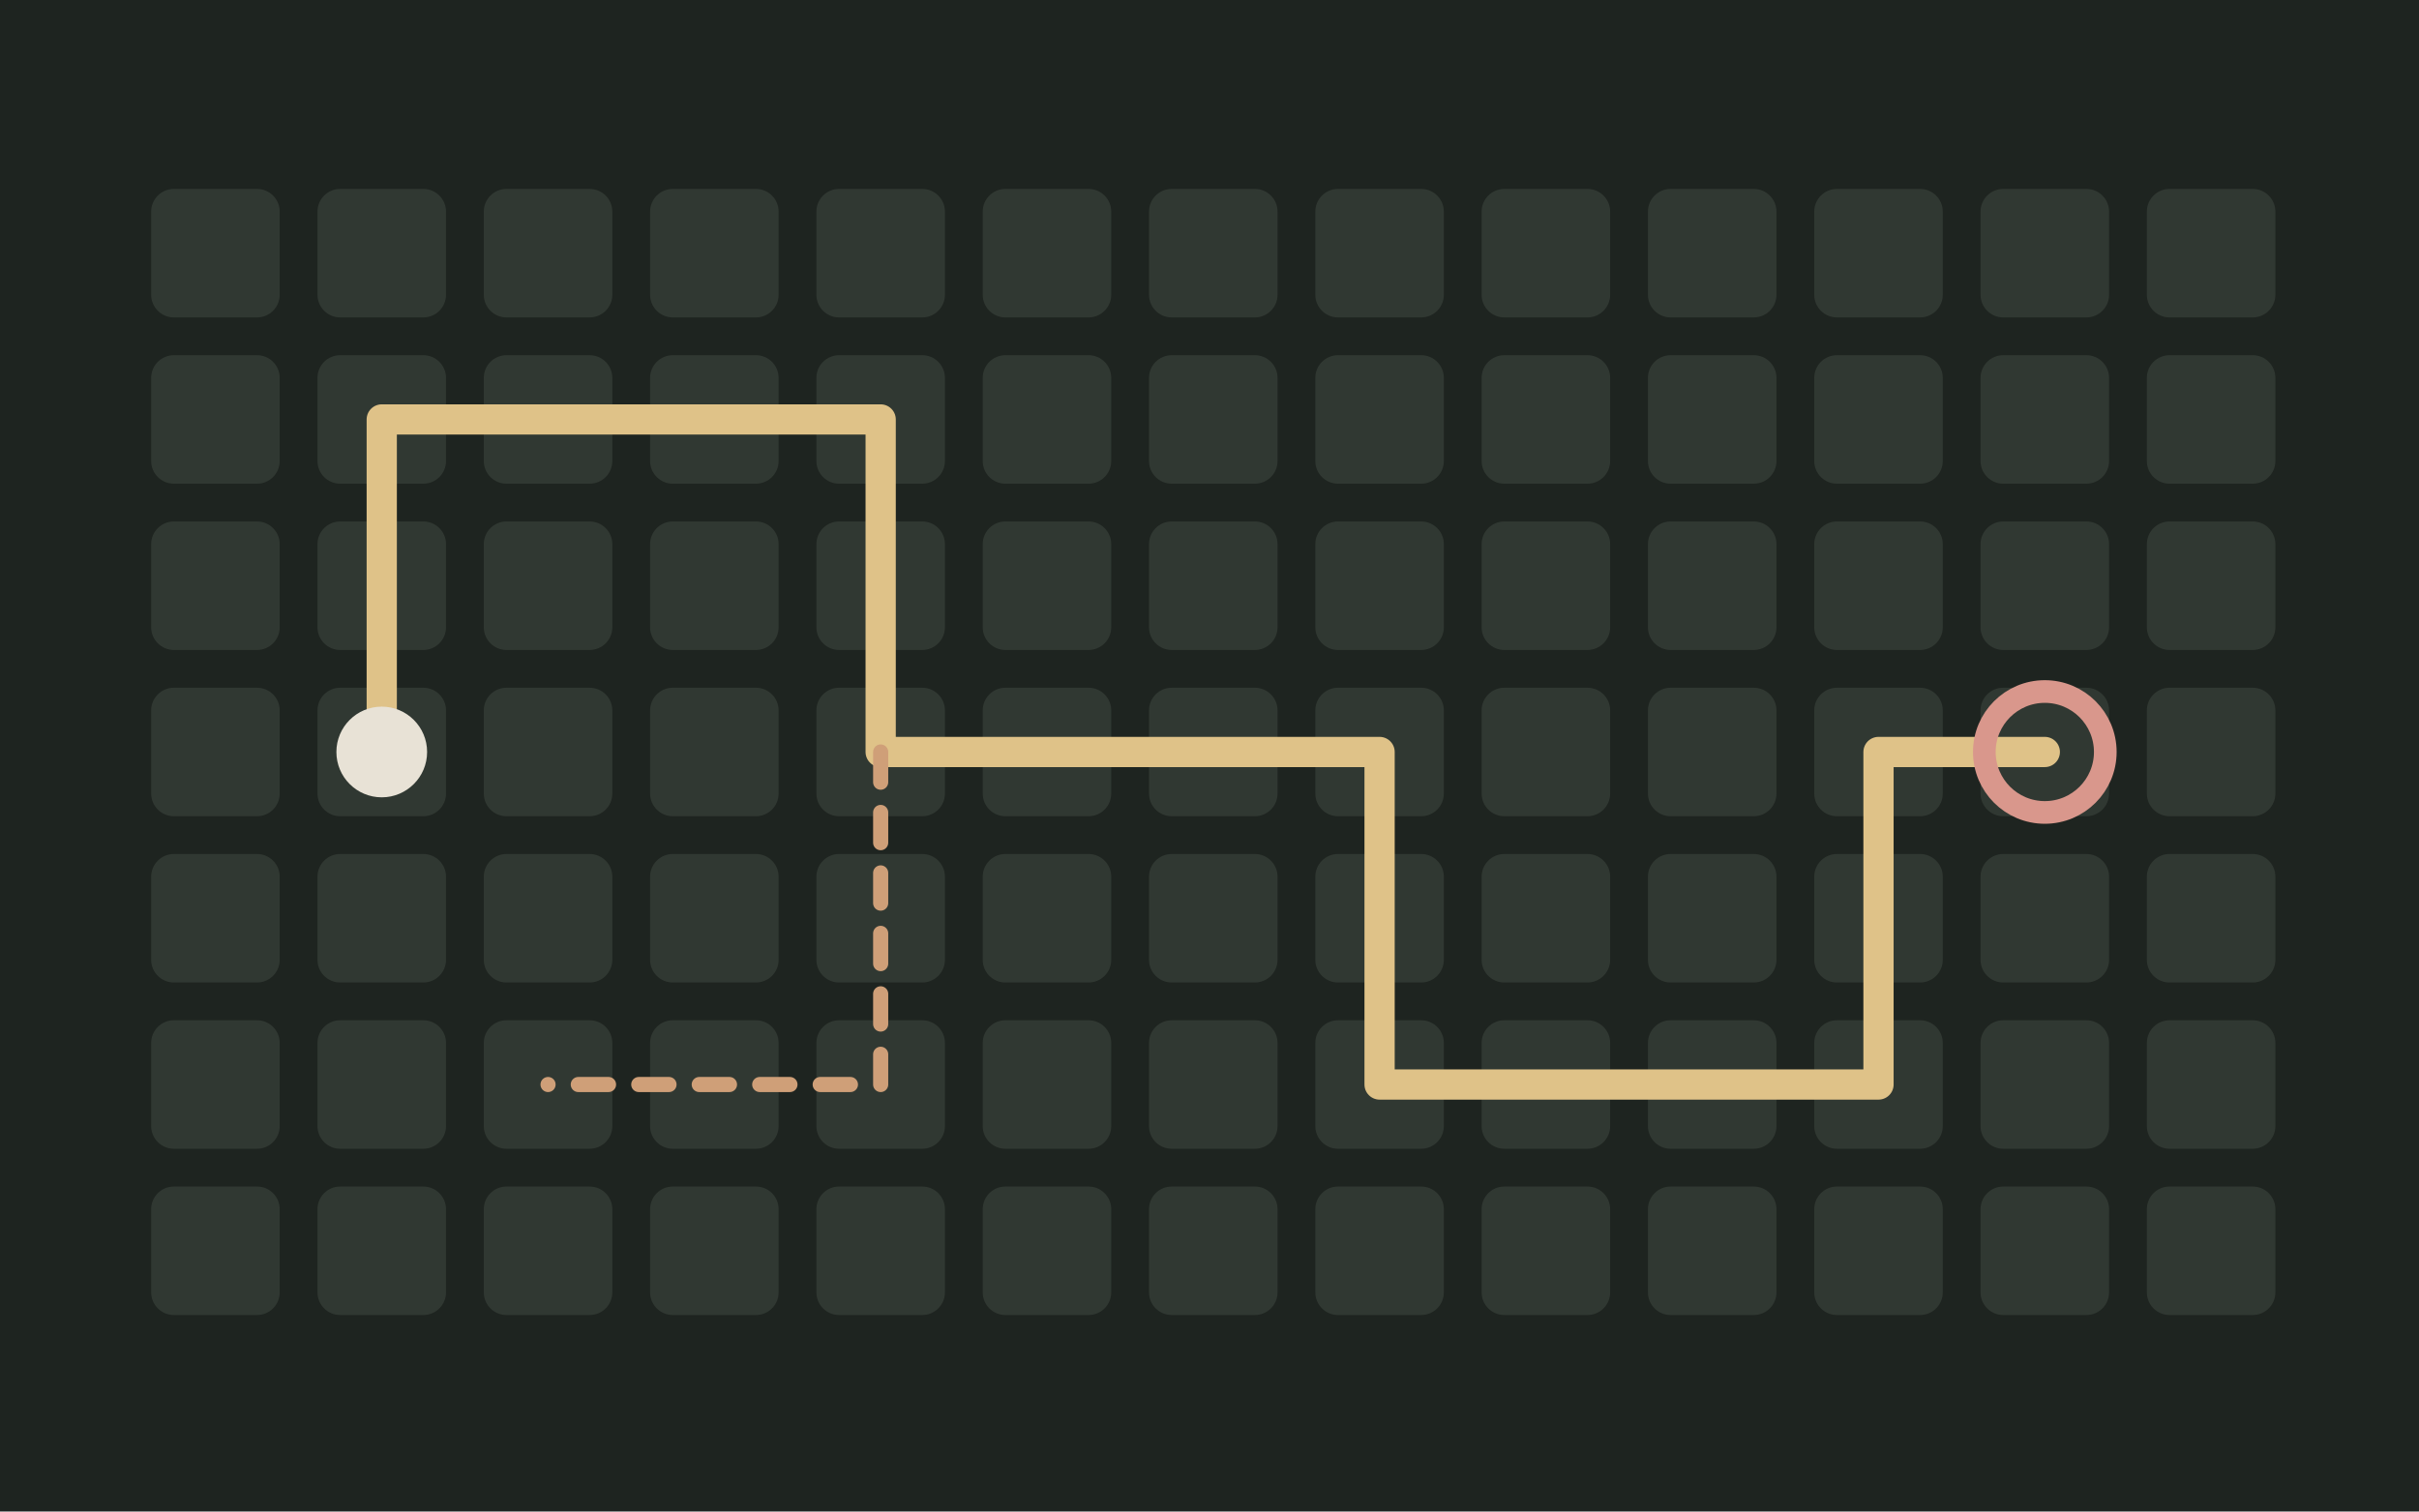
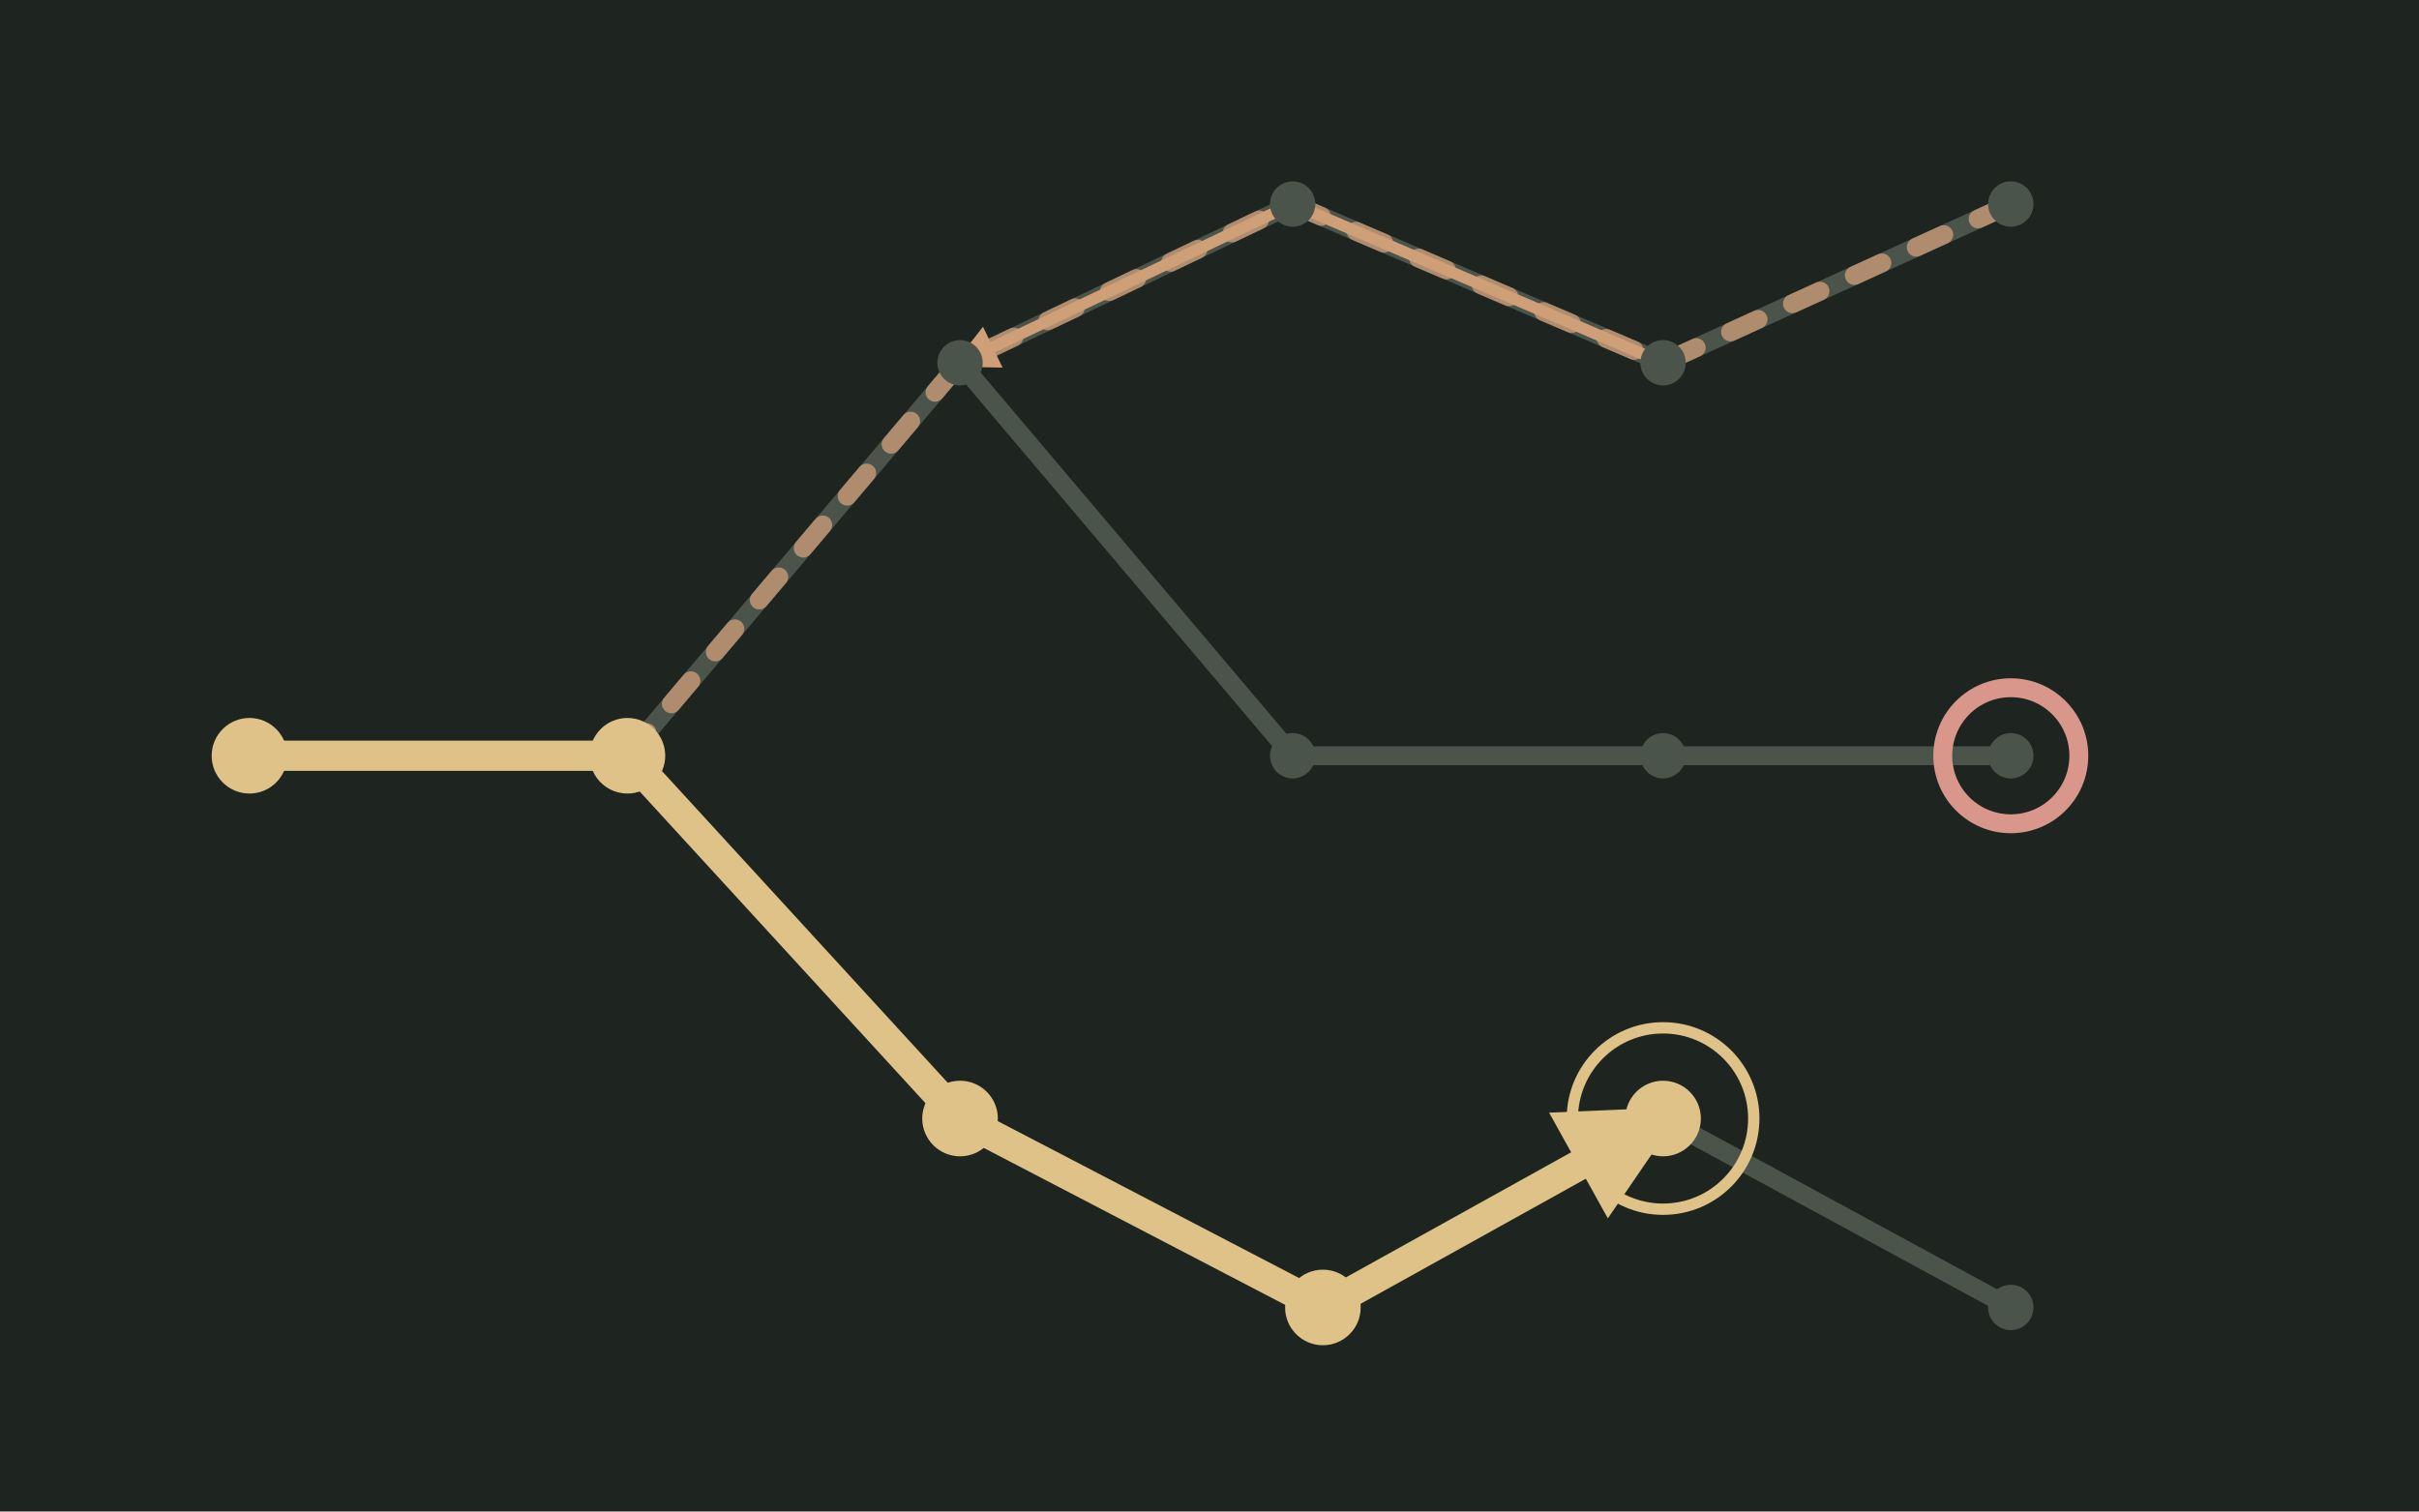
<svg xmlns="http://www.w3.org/2000/svg" width="320" height="200" viewBox="0 0 320 200">
-   <defs />
+   <defs>
+     <marker id="arrow-gold" viewBox="0 0 10 10" refX="8" refY="5" markerWidth="4" markerHeight="4" orient="auto-start-reverse">
+       <path d="M0 0L10 5L0 10Z" fill="#dfc288" />
+     </marker>
+     <marker id="arrow-clay" viewBox="0 0 10 10" refX="8" refY="5" markerWidth="4" markerHeight="4" orient="auto-start-reverse">
+       <path d="M0 0L10 5L0 10Z" fill="#cf9f78" />
+     </marker>
+   </defs>
  <rect width="320" height="200" fill="#1e2420" />
  <g>
-     <rect x="20" y="25" width="17" height="17" rx="3" fill="#4A544B" opacity="0.42" />
-     <rect x="42" y="25" width="17" height="17" rx="3" fill="#4A544B" opacity="0.42" />
-     <rect x="64" y="25" width="17" height="17" rx="3" fill="#4A544B" opacity="0.42" />
-     <rect x="86" y="25" width="17" height="17" rx="3" fill="#4A544B" opacity="0.42" />
-     <rect x="108" y="25" width="17" height="17" rx="3" fill="#4A544B" opacity="0.42" />
-     <rect x="130" y="25" width="17" height="17" rx="3" fill="#4A544B" opacity="0.42" />
-     <rect x="152" y="25" width="17" height="17" rx="3" fill="#4A544B" opacity="0.42" />
-     <rect x="174" y="25" width="17" height="17" rx="3" fill="#4A544B" opacity="0.42" />
-     <rect x="196" y="25" width="17" height="17" rx="3" fill="#4A544B" opacity="0.42" />
-     <rect x="218" y="25" width="17" height="17" rx="3" fill="#4A544B" opacity="0.42" />
-     <rect x="240" y="25" width="17" height="17" rx="3" fill="#4A544B" opacity="0.42" />
-     <rect x="262" y="25" width="17" height="17" rx="3" fill="#4A544B" opacity="0.42" />
-     <rect x="284" y="25" width="17" height="17" rx="3" fill="#4A544B" opacity="0.42" />
-     <rect x="20" y="47" width="17" height="17" rx="3" fill="#4A544B" opacity="0.42" />
-     <rect x="42" y="47" width="17" height="17" rx="3" fill="#4A544B" opacity="0.42" />
-     <rect x="64" y="47" width="17" height="17" rx="3" fill="#4A544B" opacity="0.42" />
-     <rect x="86" y="47" width="17" height="17" rx="3" fill="#4A544B" opacity="0.42" />
-     <rect x="108" y="47" width="17" height="17" rx="3" fill="#4A544B" opacity="0.42" />
-     <rect x="130" y="47" width="17" height="17" rx="3" fill="#4A544B" opacity="0.42" />
-     <rect x="152" y="47" width="17" height="17" rx="3" fill="#4A544B" opacity="0.42" />
-     <rect x="174" y="47" width="17" height="17" rx="3" fill="#4A544B" opacity="0.42" />
-     <rect x="196" y="47" width="17" height="17" rx="3" fill="#4A544B" opacity="0.42" />
-     <rect x="218" y="47" width="17" height="17" rx="3" fill="#4A544B" opacity="0.42" />
-     <rect x="240" y="47" width="17" height="17" rx="3" fill="#4A544B" opacity="0.42" />
-     <rect x="262" y="47" width="17" height="17" rx="3" fill="#4A544B" opacity="0.42" />
-     <rect x="284" y="47" width="17" height="17" rx="3" fill="#4A544B" opacity="0.42" />
-     <rect x="20" y="69" width="17" height="17" rx="3" fill="#4A544B" opacity="0.42" />
-     <rect x="42" y="69" width="17" height="17" rx="3" fill="#4A544B" opacity="0.42" />
-     <rect x="64" y="69" width="17" height="17" rx="3" fill="#4A544B" opacity="0.42" />
-     <rect x="86" y="69" width="17" height="17" rx="3" fill="#4A544B" opacity="0.42" />
-     <rect x="108" y="69" width="17" height="17" rx="3" fill="#4A544B" opacity="0.42" />
-     <rect x="130" y="69" width="17" height="17" rx="3" fill="#4A544B" opacity="0.42" />
-     <rect x="152" y="69" width="17" height="17" rx="3" fill="#4A544B" opacity="0.42" />
-     <rect x="174" y="69" width="17" height="17" rx="3" fill="#4A544B" opacity="0.42" />
-     <rect x="196" y="69" width="17" height="17" rx="3" fill="#4A544B" opacity="0.42" />
-     <rect x="218" y="69" width="17" height="17" rx="3" fill="#4A544B" opacity="0.42" />
-     <rect x="240" y="69" width="17" height="17" rx="3" fill="#4A544B" opacity="0.42" />
-     <rect x="262" y="69" width="17" height="17" rx="3" fill="#4A544B" opacity="0.42" />
-     <rect x="284" y="69" width="17" height="17" rx="3" fill="#4A544B" opacity="0.42" />
-     <rect x="20" y="91" width="17" height="17" rx="3" fill="#4A544B" opacity="0.42" />
-     <rect x="42" y="91" width="17" height="17" rx="3" fill="#4A544B" opacity="0.42" />
-     <rect x="64" y="91" width="17" height="17" rx="3" fill="#4A544B" opacity="0.42" />
-     <rect x="86" y="91" width="17" height="17" rx="3" fill="#4A544B" opacity="0.42" />
-     <rect x="108" y="91" width="17" height="17" rx="3" fill="#4A544B" opacity="0.42" />
-     <rect x="130" y="91" width="17" height="17" rx="3" fill="#4A544B" opacity="0.42" />
-     <rect x="152" y="91" width="17" height="17" rx="3" fill="#4A544B" opacity="0.42" />
-     <rect x="174" y="91" width="17" height="17" rx="3" fill="#4A544B" opacity="0.42" />
-     <rect x="196" y="91" width="17" height="17" rx="3" fill="#4A544B" opacity="0.42" />
-     <rect x="218" y="91" width="17" height="17" rx="3" fill="#4A544B" opacity="0.42" />
-     <rect x="240" y="91" width="17" height="17" rx="3" fill="#4A544B" opacity="0.42" />
-     <rect x="262" y="91" width="17" height="17" rx="3" fill="#4A544B" opacity="0.42" />
-     <rect x="284" y="91" width="17" height="17" rx="3" fill="#4A544B" opacity="0.42" />
-     <rect x="20" y="113" width="17" height="17" rx="3" fill="#4A544B" opacity="0.42" />
-     <rect x="42" y="113" width="17" height="17" rx="3" fill="#4A544B" opacity="0.42" />
-     <rect x="64" y="113" width="17" height="17" rx="3" fill="#4A544B" opacity="0.42" />
-     <rect x="86" y="113" width="17" height="17" rx="3" fill="#4A544B" opacity="0.42" />
-     <rect x="108" y="113" width="17" height="17" rx="3" fill="#4A544B" opacity="0.42" />
-     <rect x="130" y="113" width="17" height="17" rx="3" fill="#4A544B" opacity="0.42" />
-     <rect x="152" y="113" width="17" height="17" rx="3" fill="#4A544B" opacity="0.42" />
-     <rect x="174" y="113" width="17" height="17" rx="3" fill="#4A544B" opacity="0.42" />
-     <rect x="196" y="113" width="17" height="17" rx="3" fill="#4A544B" opacity="0.42" />
-     <rect x="218" y="113" width="17" height="17" rx="3" fill="#4A544B" opacity="0.42" />
-     <rect x="240" y="113" width="17" height="17" rx="3" fill="#4A544B" opacity="0.42" />
-     <rect x="262" y="113" width="17" height="17" rx="3" fill="#4A544B" opacity="0.42" />
-     <rect x="284" y="113" width="17" height="17" rx="3" fill="#4A544B" opacity="0.42" />
-     <rect x="20" y="135" width="17" height="17" rx="3" fill="#4A544B" opacity="0.42" />
-     <rect x="42" y="135" width="17" height="17" rx="3" fill="#4A544B" opacity="0.42" />
-     <rect x="64" y="135" width="17" height="17" rx="3" fill="#4A544B" opacity="0.42" />
-     <rect x="86" y="135" width="17" height="17" rx="3" fill="#4A544B" opacity="0.42" />
-     <rect x="108" y="135" width="17" height="17" rx="3" fill="#4A544B" opacity="0.42" />
-     <rect x="130" y="135" width="17" height="17" rx="3" fill="#4A544B" opacity="0.42" />
-     <rect x="152" y="135" width="17" height="17" rx="3" fill="#4A544B" opacity="0.42" />
-     <rect x="174" y="135" width="17" height="17" rx="3" fill="#4A544B" opacity="0.42" />
-     <rect x="196" y="135" width="17" height="17" rx="3" fill="#4A544B" opacity="0.42" />
-     <rect x="218" y="135" width="17" height="17" rx="3" fill="#4A544B" opacity="0.42" />
-     <rect x="240" y="135" width="17" height="17" rx="3" fill="#4A544B" opacity="0.42" />
-     <rect x="262" y="135" width="17" height="17" rx="3" fill="#4A544B" opacity="0.42" />
-     <rect x="284" y="135" width="17" height="17" rx="3" fill="#4A544B" opacity="0.42" />
-     <rect x="20" y="157" width="17" height="17" rx="3" fill="#4A544B" opacity="0.42" />
-     <rect x="42" y="157" width="17" height="17" rx="3" fill="#4A544B" opacity="0.42" />
-     <rect x="64" y="157" width="17" height="17" rx="3" fill="#4A544B" opacity="0.42" />
-     <rect x="86" y="157" width="17" height="17" rx="3" fill="#4A544B" opacity="0.42" />
-     <rect x="108" y="157" width="17" height="17" rx="3" fill="#4A544B" opacity="0.42" />
-     <rect x="130" y="157" width="17" height="17" rx="3" fill="#4A544B" opacity="0.42" />
-     <rect x="152" y="157" width="17" height="17" rx="3" fill="#4A544B" opacity="0.42" />
-     <rect x="174" y="157" width="17" height="17" rx="3" fill="#4A544B" opacity="0.42" />
-     <rect x="196" y="157" width="17" height="17" rx="3" fill="#4A544B" opacity="0.42" />
-     <rect x="218" y="157" width="17" height="17" rx="3" fill="#4A544B" opacity="0.42" />
-     <rect x="240" y="157" width="17" height="17" rx="3" fill="#4A544B" opacity="0.42" />
-     <rect x="262" y="157" width="17" height="17" rx="3" fill="#4A544B" opacity="0.42" />
-     <rect x="284" y="157" width="17" height="17" rx="3" fill="#4A544B" opacity="0.42" />
-     <path d="M50.5 99.5L50.5 55.5L116.5 55.5L116.5 99.5L182.5 99.5L182.5 143.5L248.5 143.5L248.5 99.5L270.5 99.5" fill="none" stroke="#dfc288" stroke-width="4" stroke-linecap="round" stroke-linejoin="round" />
-     <path d="M116.5 99.5L116.5 143.5L72.5 143.5" fill="none" stroke="#cf9f78" stroke-width="2" stroke-linecap="round" stroke-linejoin="round" stroke-dasharray="4 4" />
-     <circle cx="50.5" cy="99.5" r="6" fill="#E8E2D6" opacity="1" />
-     <circle cx="270.5" cy="99.5" r="8" fill="none" stroke="#d9978c" stroke-width="3" />
+     <path d="M33 100L83 100" fill="none" stroke="#4A544B" stroke-width="2.5" />
+     <path d="M83 100L127 48" fill="none" stroke="#4A544B" stroke-width="2.5" />
+     <path d="M127 48L171 27" fill="none" stroke="#4A544B" stroke-width="2.5" />
+     <path d="M171 27L220 48" fill="none" stroke="#4A544B" stroke-width="2.5" />
+     <path d="M220 48L266 27" fill="none" stroke="#4A544B" stroke-width="2.5" />
+     <path d="M83 100L127 148" fill="none" stroke="#4A544B" stroke-width="2.5" />
+     <path d="M127 148L175 173" fill="none" stroke="#4A544B" stroke-width="2.5" />
+     <path d="M175 173L220 148" fill="none" stroke="#4A544B" stroke-width="2.5" />
+     <path d="M220 148L266 173" fill="none" stroke="#4A544B" stroke-width="2.5" />
+     <path d="M127 48L171 100" fill="none" stroke="#4A544B" stroke-width="2.5" />
+     <path d="M171 100L220 100" fill="none" stroke="#4A544B" stroke-width="2.5" />
+     <path d="M220 100L266 100" fill="none" stroke="#4A544B" stroke-width="2.5" />
+     <path d="M83 100L127 48L171 27L220 48L266 27" fill="none" stroke="#cf9f78" stroke-width="2.5" stroke-linecap="round" stroke-linejoin="round" stroke-dasharray="4 5" opacity=".75" />
+     <path d="M220 48L171 27L127 48" fill="none" stroke="#cf9f78" stroke-width="1.5" stroke-linecap="round" stroke-linejoin="round" marker-end="url(#arrow-clay)" />
+     <path d="M33 100L83 100L127 148L175 173L220 148" fill="none" stroke="#dfc288" stroke-width="4" stroke-linecap="round" stroke-linejoin="round" marker-end="url(#arrow-gold)" />
+     <circle cx="33" cy="100" r="5" fill="#dfc288" opacity="1" />
+     <circle cx="83" cy="100" r="5" fill="#dfc288" opacity="1" />
+     <circle cx="127" cy="48" r="3" fill="#4A544B" opacity="1" />
+     <circle cx="171" cy="27" r="3" fill="#4A544B" opacity="1" />
+     <circle cx="220" cy="48" r="3" fill="#4A544B" opacity="1" />
+     <circle cx="266" cy="27" r="3" fill="#4A544B" opacity="1" />
+     <circle cx="127" cy="148" r="5" fill="#dfc288" opacity="1" />
+     <circle cx="175" cy="173" r="5" fill="#dfc288" opacity="1" />
+     <circle cx="220" cy="148" r="5" fill="#dfc288" opacity="1" />
+     <circle cx="266" cy="173" r="3" fill="#4A544B" opacity="1" />
+     <circle cx="171" cy="100" r="3" fill="#4A544B" opacity="1" />
+     <circle cx="220" cy="100" r="3" fill="#4A544B" opacity="1" />
+     <circle cx="266" cy="100" r="3" fill="#4A544B" opacity="1" />
+     <circle cx="220" cy="148" r="12" fill="none" stroke="#dfc288" stroke-width="1.5" />
+     <circle cx="266" cy="100" r="9" fill="none" stroke="#d9978c" stroke-width="2.5" />
  </g>
</svg>
